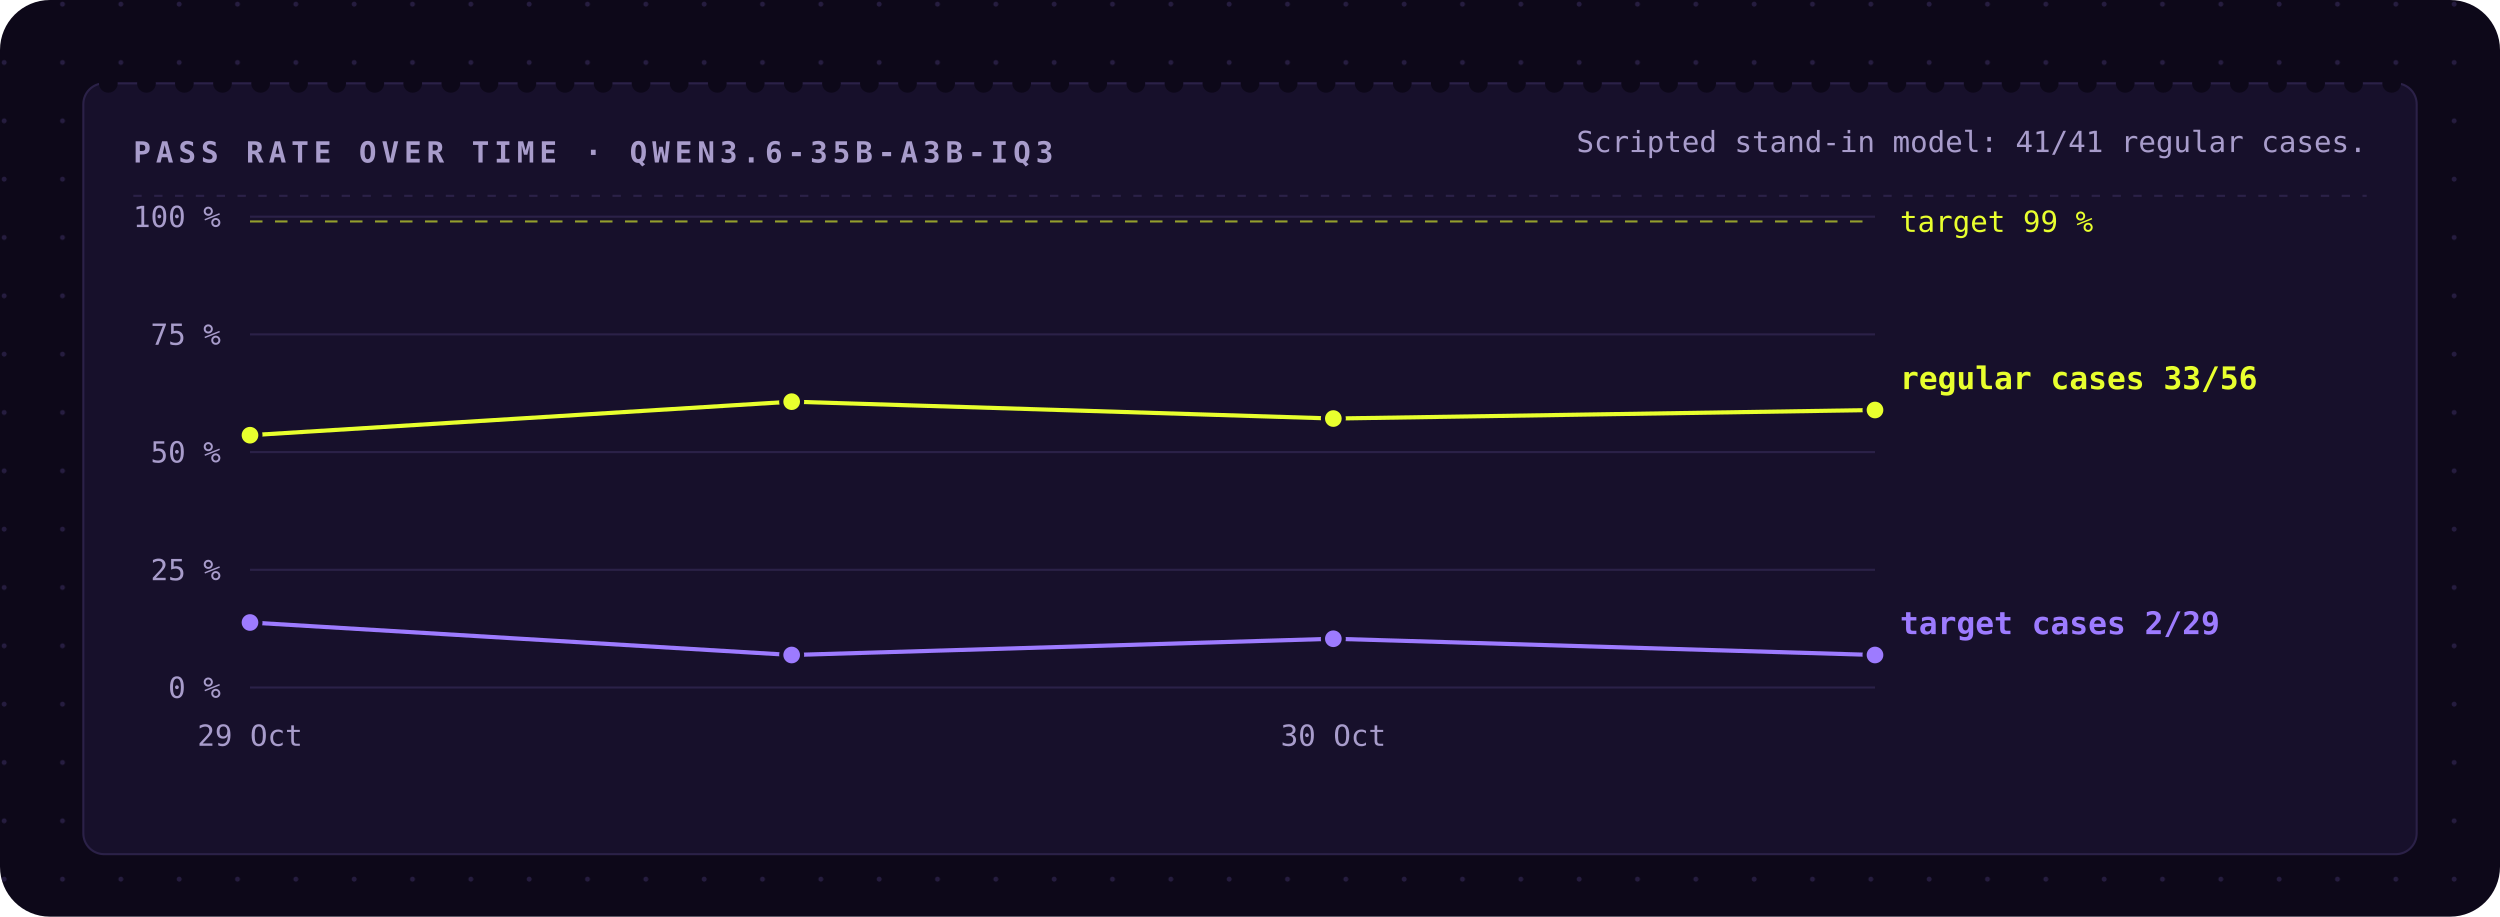
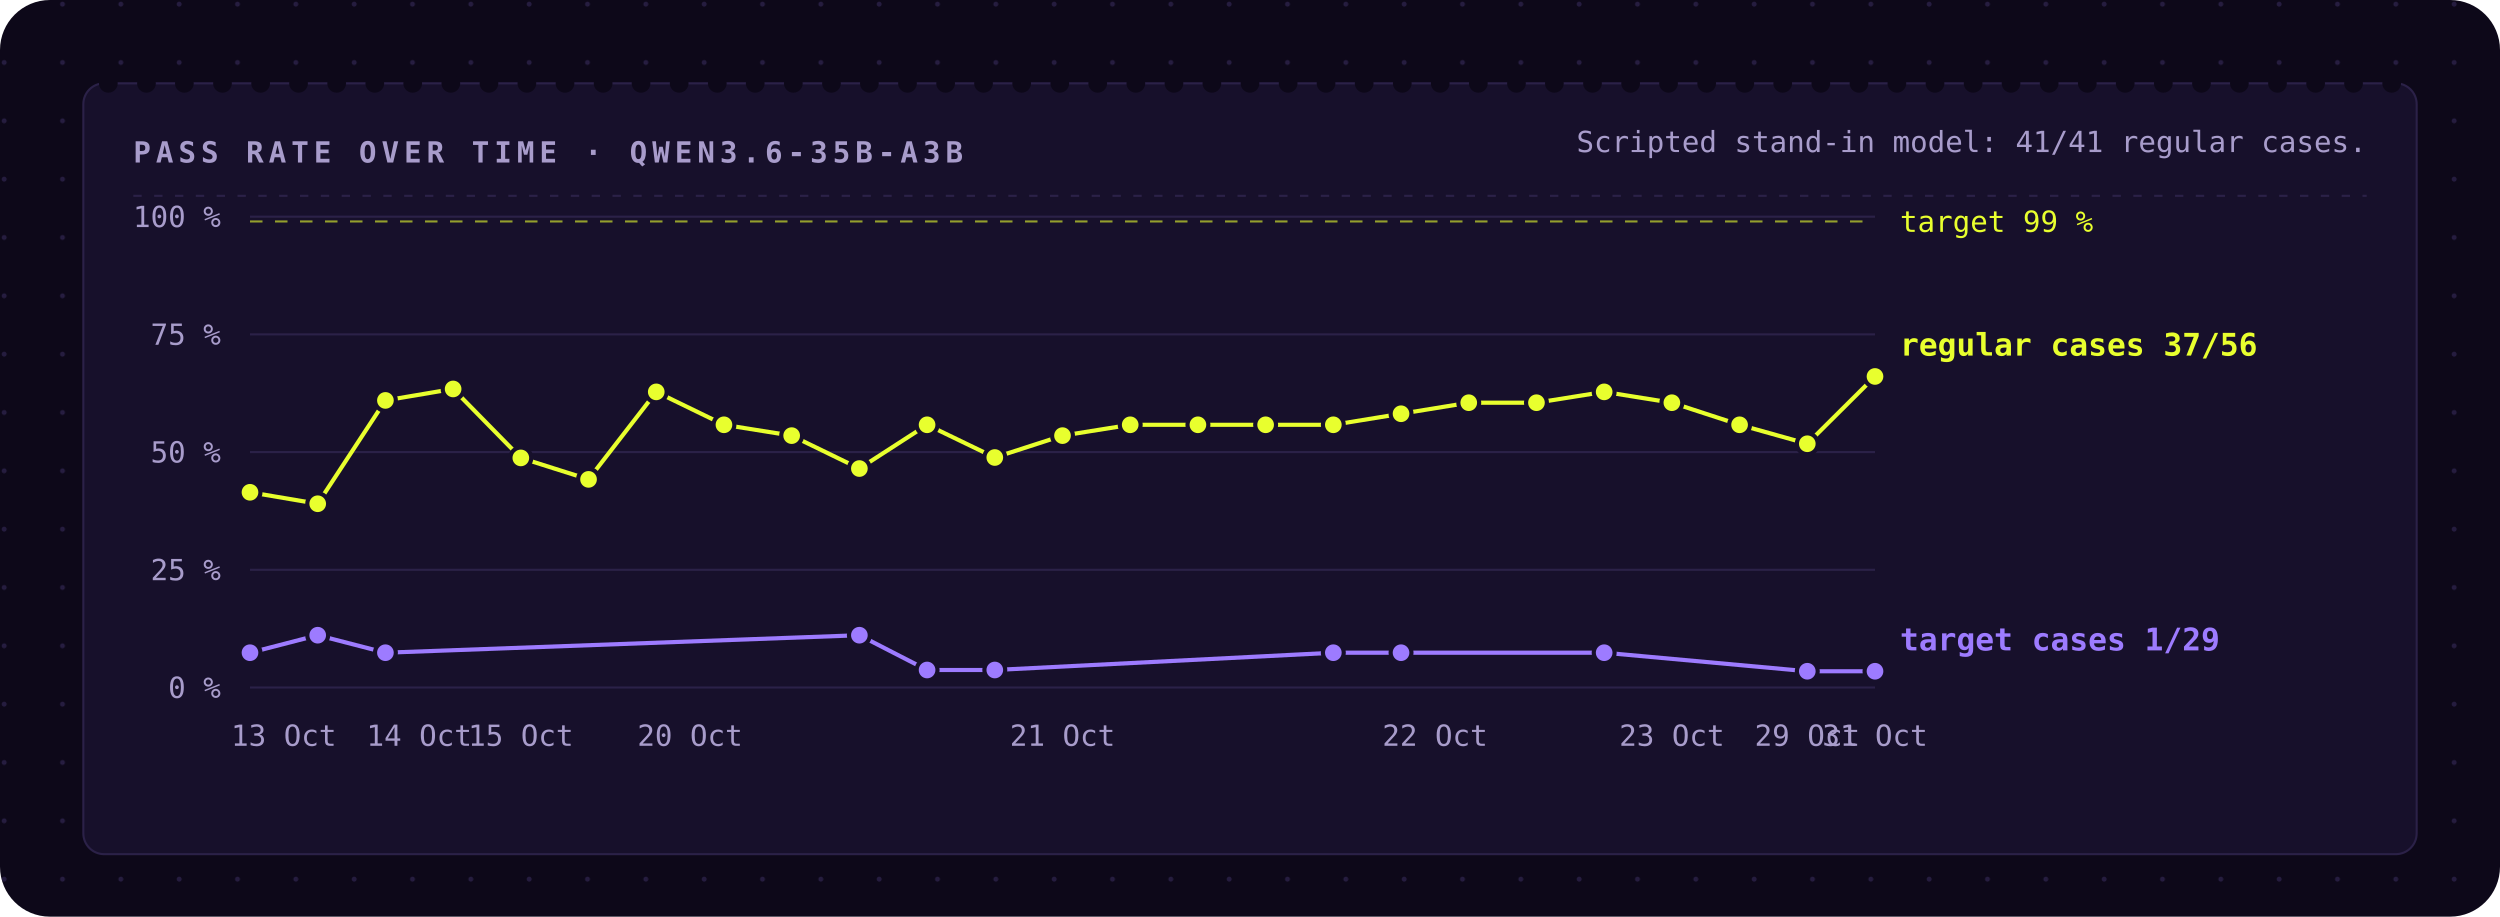
<svg xmlns="http://www.w3.org/2000/svg" width="1200" height="440" viewBox="0 0 1200 440" role="img" aria-labelledby="t d">
  <style>text{font-family:ui-monospace, 'JetBrains Mono', 'SF Mono', Menlo, Consolas, 'DejaVu Sans Mono', monospace}</style>
  <defs>
    <filter id="glow" filterUnits="userSpaceOnUse" x="0" y="0" width="1200" height="440">
      <feGaussianBlur stdDeviation="6" />
    </filter>
    <filter id="soft" filterUnits="userSpaceOnUse" x="0" y="0" width="1200" height="440">
      <feGaussianBlur stdDeviation="2.2" />
    </filter>
  </defs>
  <rect width="1200" height="440" rx="24" fill="#0D0819" />
  <pattern id="dots" width="28" height="28" patternUnits="userSpaceOnUse">
    <circle cx="2" cy="2" r="1.2" fill="#2B2148" />
  </pattern>
  <rect width="1200" height="440" rx="24" fill="url(#dots)" opacity="0.8" />
  <rect x="40" y="40" width="1120" height="370" rx="10" fill="#17102B" stroke="#2B2148" />
  <circle cx="52" cy="40" r="4.5" fill="#0D0819" />
  <circle cx="70.3" cy="40" r="4.5" fill="#0D0819" />
  <circle cx="88.5" cy="40" r="4.5" fill="#0D0819" />
  <circle cx="106.8" cy="40" r="4.5" fill="#0D0819" />
  <circle cx="125.1" cy="40" r="4.5" fill="#0D0819" />
  <circle cx="143.3" cy="40" r="4.5" fill="#0D0819" />
  <circle cx="161.6" cy="40" r="4.5" fill="#0D0819" />
  <circle cx="179.9" cy="40" r="4.5" fill="#0D0819" />
  <circle cx="198.1" cy="40" r="4.5" fill="#0D0819" />
  <circle cx="216.4" cy="40" r="4.5" fill="#0D0819" />
  <circle cx="234.7" cy="40" r="4.5" fill="#0D0819" />
  <circle cx="252.9" cy="40" r="4.5" fill="#0D0819" />
  <circle cx="271.2" cy="40" r="4.5" fill="#0D0819" />
  <circle cx="289.5" cy="40" r="4.5" fill="#0D0819" />
  <circle cx="307.7" cy="40" r="4.5" fill="#0D0819" />
  <circle cx="326" cy="40" r="4.5" fill="#0D0819" />
  <circle cx="344.3" cy="40" r="4.5" fill="#0D0819" />
  <circle cx="362.5" cy="40" r="4.5" fill="#0D0819" />
  <circle cx="380.8" cy="40" r="4.5" fill="#0D0819" />
  <circle cx="399.1" cy="40" r="4.5" fill="#0D0819" />
  <circle cx="417.3" cy="40" r="4.5" fill="#0D0819" />
  <circle cx="435.6" cy="40" r="4.5" fill="#0D0819" />
  <circle cx="453.9" cy="40" r="4.5" fill="#0D0819" />
  <circle cx="472.1" cy="40" r="4.5" fill="#0D0819" />
  <circle cx="490.4" cy="40" r="4.5" fill="#0D0819" />
  <circle cx="508.7" cy="40" r="4.5" fill="#0D0819" />
  <circle cx="526.9" cy="40" r="4.5" fill="#0D0819" />
  <circle cx="545.2" cy="40" r="4.5" fill="#0D0819" />
  <circle cx="563.5" cy="40" r="4.5" fill="#0D0819" />
  <circle cx="581.7" cy="40" r="4.5" fill="#0D0819" />
  <circle cx="600" cy="40" r="4.5" fill="#0D0819" />
  <circle cx="618.3" cy="40" r="4.5" fill="#0D0819" />
  <circle cx="636.5" cy="40" r="4.5" fill="#0D0819" />
  <circle cx="654.8" cy="40" r="4.5" fill="#0D0819" />
  <circle cx="673.1" cy="40" r="4.5" fill="#0D0819" />
  <circle cx="691.3" cy="40" r="4.5" fill="#0D0819" />
  <circle cx="709.6" cy="40" r="4.5" fill="#0D0819" />
  <circle cx="727.9" cy="40" r="4.5" fill="#0D0819" />
  <circle cx="746.1" cy="40" r="4.5" fill="#0D0819" />
  <circle cx="764.4" cy="40" r="4.5" fill="#0D0819" />
  <circle cx="782.7" cy="40" r="4.5" fill="#0D0819" />
  <circle cx="800.9" cy="40" r="4.5" fill="#0D0819" />
  <circle cx="819.2" cy="40" r="4.5" fill="#0D0819" />
  <circle cx="837.5" cy="40" r="4.5" fill="#0D0819" />
  <circle cx="855.7" cy="40" r="4.5" fill="#0D0819" />
  <circle cx="874" cy="40" r="4.5" fill="#0D0819" />
  <circle cx="892.3" cy="40" r="4.5" fill="#0D0819" />
  <circle cx="910.5" cy="40" r="4.5" fill="#0D0819" />
  <circle cx="928.8" cy="40" r="4.5" fill="#0D0819" />
  <circle cx="947.1" cy="40" r="4.5" fill="#0D0819" />
  <circle cx="965.3" cy="40" r="4.5" fill="#0D0819" />
  <circle cx="983.6" cy="40" r="4.5" fill="#0D0819" />
  <circle cx="1001.9" cy="40" r="4.5" fill="#0D0819" />
  <circle cx="1020.1" cy="40" r="4.5" fill="#0D0819" />
  <circle cx="1038.4" cy="40" r="4.5" fill="#0D0819" />
  <circle cx="1056.7" cy="40" r="4.5" fill="#0D0819" />
  <circle cx="1074.9" cy="40" r="4.5" fill="#0D0819" />
  <circle cx="1093.2" cy="40" r="4.5" fill="#0D0819" />
  <circle cx="1111.5" cy="40" r="4.5" fill="#0D0819" />
  <circle cx="1129.7" cy="40" r="4.5" fill="#0D0819" />
  <circle cx="1148" cy="40" r="4.5" fill="#0D0819" />
-   <text x="64" y="78" font-size="14" fill="#A89CCB" font-weight="700" letter-spacing="2.4">PASS RATE OVER TIME · QWEN3.6-35B-A3B-IQ3</text>
+   <text x="64" y="78" font-size="14" fill="#A89CCB" font-weight="700" letter-spacing="2.4">PASS RATE OVER TIME · QWEN3.6-35B-A3B</text>
  <text x="1136" y="78" font-size="14" fill="#A89CCB" text-anchor="end" />
  <line x1="64" y1="94" x2="1136" y2="94" stroke="#2B2148" stroke-dasharray="4 6" />
  <line x1="120" y1="330" x2="900" y2="330" stroke="#2B2148" />
  <text x="106" y="335" font-size="14" fill="#A89CCB" text-anchor="end">0 %</text>
  <line x1="120" y1="273.5" x2="900" y2="273.5" stroke="#2B2148" />
  <text x="106" y="278.5" font-size="14" fill="#A89CCB" text-anchor="end">25 %</text>
  <line x1="120" y1="217" x2="900" y2="217" stroke="#2B2148" />
  <text x="106" y="222" font-size="14" fill="#A89CCB" text-anchor="end">50 %</text>
  <line x1="120" y1="160.5" x2="900" y2="160.5" stroke="#2B2148" />
  <text x="106" y="165.5" font-size="14" fill="#A89CCB" text-anchor="end">75 %</text>
  <line x1="120" y1="104" x2="900" y2="104" stroke="#2B2148" />
  <text x="106" y="109" font-size="14" fill="#A89CCB" text-anchor="end">100 %</text>
  <line x1="120" y1="106.3" x2="900" y2="106.3" stroke="#E8FF2E" stroke-dasharray="6 6" opacity="0.6" />
  <text x="912" y="111.3" font-size="14" fill="#E8FF2E">target 99 %</text>
-   <text x="120" y="358" font-size="14" fill="#A89CCB" text-anchor="middle">29 Oct</text>
-   <text x="640" y="358" font-size="14" fill="#A89CCB" text-anchor="middle">30 Oct</text>
-   <path d="M120 208.9 L380 192.8 L640 200.9 L900 196.8" fill="none" stroke="#E8FF2E" stroke-width="2" stroke-linejoin="round" />
-   <circle cx="120" cy="208.9" r="5" fill="#E8FF2E" stroke="#17102B" stroke-width="2" />
-   <circle cx="380" cy="192.8" r="5" fill="#E8FF2E" stroke="#17102B" stroke-width="2" />
-   <circle cx="640" cy="200.9" r="5" fill="#E8FF2E" stroke="#17102B" stroke-width="2" />
-   <circle cx="900" cy="196.8" r="5" fill="#E8FF2E" stroke="#17102B" stroke-width="2" />
-   <text x="912" y="186.8" font-size="15" fill="#E8FF2E" font-weight="700">regular cases 33/56</text>
-   <path d="M120 298.8 L380 314.4 L640 306.6 L900 314.4" fill="none" stroke="#9D7BFF" stroke-width="2" stroke-linejoin="round" />
-   <circle cx="120" cy="298.8" r="5" fill="#9D7BFF" stroke="#17102B" stroke-width="2" />
-   <circle cx="380" cy="314.4" r="5" fill="#9D7BFF" stroke="#17102B" stroke-width="2" />
-   <circle cx="640" cy="306.6" r="5" fill="#9D7BFF" stroke="#17102B" stroke-width="2" />
-   <circle cx="900" cy="314.4" r="5" fill="#9D7BFF" stroke="#17102B" stroke-width="2" />
-   <text x="912" y="304.4" font-size="15" fill="#9D7BFF" font-weight="700">target cases 2/29</text>
+   <text x="136.2" y="358" font-size="14" fill="#A89CCB" text-anchor="middle">13 Oct</text>
+   <text x="201.2" y="358" font-size="14" fill="#A89CCB" text-anchor="middle">14 Oct</text>
+   <text x="250" y="358" font-size="14" fill="#A89CCB" text-anchor="middle">15 Oct</text>
+   <text x="331.2" y="358" font-size="14" fill="#A89CCB" text-anchor="middle">20 Oct</text>
+   <text x="510" y="358" font-size="14" fill="#A89CCB" text-anchor="middle">21 Oct</text>
+   <text x="688.8" y="358" font-size="14" fill="#A89CCB" text-anchor="middle">22 Oct</text>
+   <text x="802.5" y="358" font-size="14" fill="#A89CCB" text-anchor="middle">23 Oct</text>
+   <text x="867.5" y="358" font-size="14" fill="#A89CCB" text-anchor="middle">29 Oct</text>
+   <text x="900" y="358" font-size="14" fill="#A89CCB" text-anchor="middle">31 Oct</text>
+   <path d="M120 236.3 L152.5 241.8 L185 192.2 L217.5 186.7 L250 219.8 L282.5 230.1 L315 188.1 L347.5 203.9 L380 209.1 L412.5 224.9 L445 203.9 L477.5 219.6 L510 209.1 L542.5 203.9 L575 203.9 L607.5 203.9 L640 203.9 L672.5 198.6 L705 193.3 L737.5 193.3 L770 188.1 L802.5 193.3 L835 203.9 L867.5 213 L900 180.7" fill="none" stroke="#E8FF2E" stroke-width="2" stroke-linejoin="round" />
+   <circle cx="120" cy="236.3" r="5" fill="#E8FF2E" stroke="#17102B" stroke-width="2" />
+   <circle cx="152.5" cy="241.8" r="5" fill="#E8FF2E" stroke="#17102B" stroke-width="2" />
+   <circle cx="185" cy="192.2" r="5" fill="#E8FF2E" stroke="#17102B" stroke-width="2" />
+   <circle cx="217.5" cy="186.7" r="5" fill="#E8FF2E" stroke="#17102B" stroke-width="2" />
+   <circle cx="250" cy="219.8" r="5" fill="#E8FF2E" stroke="#17102B" stroke-width="2" />
+   <circle cx="282.5" cy="230.1" r="5" fill="#E8FF2E" stroke="#17102B" stroke-width="2" />
+   <circle cx="315" cy="188.1" r="5" fill="#E8FF2E" stroke="#17102B" stroke-width="2" />
+   <circle cx="347.5" cy="203.9" r="5" fill="#E8FF2E" stroke="#17102B" stroke-width="2" />
+   <circle cx="380" cy="209.1" r="5" fill="#E8FF2E" stroke="#17102B" stroke-width="2" />
+   <circle cx="412.5" cy="224.9" r="5" fill="#E8FF2E" stroke="#17102B" stroke-width="2" />
+   <circle cx="445" cy="203.9" r="5" fill="#E8FF2E" stroke="#17102B" stroke-width="2" />
+   <circle cx="477.5" cy="219.6" r="5" fill="#E8FF2E" stroke="#17102B" stroke-width="2" />
+   <circle cx="510" cy="209.1" r="5" fill="#E8FF2E" stroke="#17102B" stroke-width="2" />
+   <circle cx="542.5" cy="203.9" r="5" fill="#E8FF2E" stroke="#17102B" stroke-width="2" />
+   <circle cx="575" cy="203.9" r="5" fill="#E8FF2E" stroke="#17102B" stroke-width="2" />
+   <circle cx="607.5" cy="203.9" r="5" fill="#E8FF2E" stroke="#17102B" stroke-width="2" />
+   <circle cx="640" cy="203.9" r="5" fill="#E8FF2E" stroke="#17102B" stroke-width="2" />
+   <circle cx="672.5" cy="198.6" r="5" fill="#E8FF2E" stroke="#17102B" stroke-width="2" />
+   <circle cx="705" cy="193.3" r="5" fill="#E8FF2E" stroke="#17102B" stroke-width="2" />
+   <circle cx="737.5" cy="193.3" r="5" fill="#E8FF2E" stroke="#17102B" stroke-width="2" />
+   <circle cx="770" cy="188.1" r="5" fill="#E8FF2E" stroke="#17102B" stroke-width="2" />
+   <circle cx="802.5" cy="193.3" r="5" fill="#E8FF2E" stroke="#17102B" stroke-width="2" />
+   <circle cx="835" cy="203.9" r="5" fill="#E8FF2E" stroke="#17102B" stroke-width="2" />
+   <circle cx="867.5" cy="213" r="5" fill="#E8FF2E" stroke="#17102B" stroke-width="2" />
+   <circle cx="900" cy="180.7" r="5" fill="#E8FF2E" stroke="#17102B" stroke-width="2" />
+   <text x="912" y="170.7" font-size="15" fill="#E8FF2E" font-weight="700">regular cases 37/56</text>
+   <path d="M120 313.3 L152.5 304.9 L185 313.3 L412.5 304.9 L445 321.6 L477.5 321.6 L640 313.3 L672.5 313.3 L770 313.3 L867.5 322.2 L900 322.2" fill="none" stroke="#9D7BFF" stroke-width="2" stroke-linejoin="round" />
+   <circle cx="120" cy="313.3" r="5" fill="#9D7BFF" stroke="#17102B" stroke-width="2" />
+   <circle cx="152.5" cy="304.9" r="5" fill="#9D7BFF" stroke="#17102B" stroke-width="2" />
+   <circle cx="185" cy="313.3" r="5" fill="#9D7BFF" stroke="#17102B" stroke-width="2" />
+   <circle cx="412.5" cy="304.9" r="5" fill="#9D7BFF" stroke="#17102B" stroke-width="2" />
+   <circle cx="445" cy="321.6" r="5" fill="#9D7BFF" stroke="#17102B" stroke-width="2" />
+   <circle cx="477.5" cy="321.6" r="5" fill="#9D7BFF" stroke="#17102B" stroke-width="2" />
+   <circle cx="640" cy="313.3" r="5" fill="#9D7BFF" stroke="#17102B" stroke-width="2" />
+   <circle cx="672.5" cy="313.3" r="5" fill="#9D7BFF" stroke="#17102B" stroke-width="2" />
+   <circle cx="770" cy="313.3" r="5" fill="#9D7BFF" stroke="#17102B" stroke-width="2" />
+   <circle cx="867.5" cy="322.2" r="5" fill="#9D7BFF" stroke="#17102B" stroke-width="2" />
+   <circle cx="900" cy="322.2" r="5" fill="#9D7BFF" stroke="#17102B" stroke-width="2" />
+   <text x="912" y="312.2" font-size="15" fill="#9D7BFF" font-weight="700">target cases 1/29</text>
  <text x="1136" y="73" font-size="14" fill="#A89CCB" text-anchor="end">Scripted stand-in model: 41/41 regular cases.</text>
</svg>
